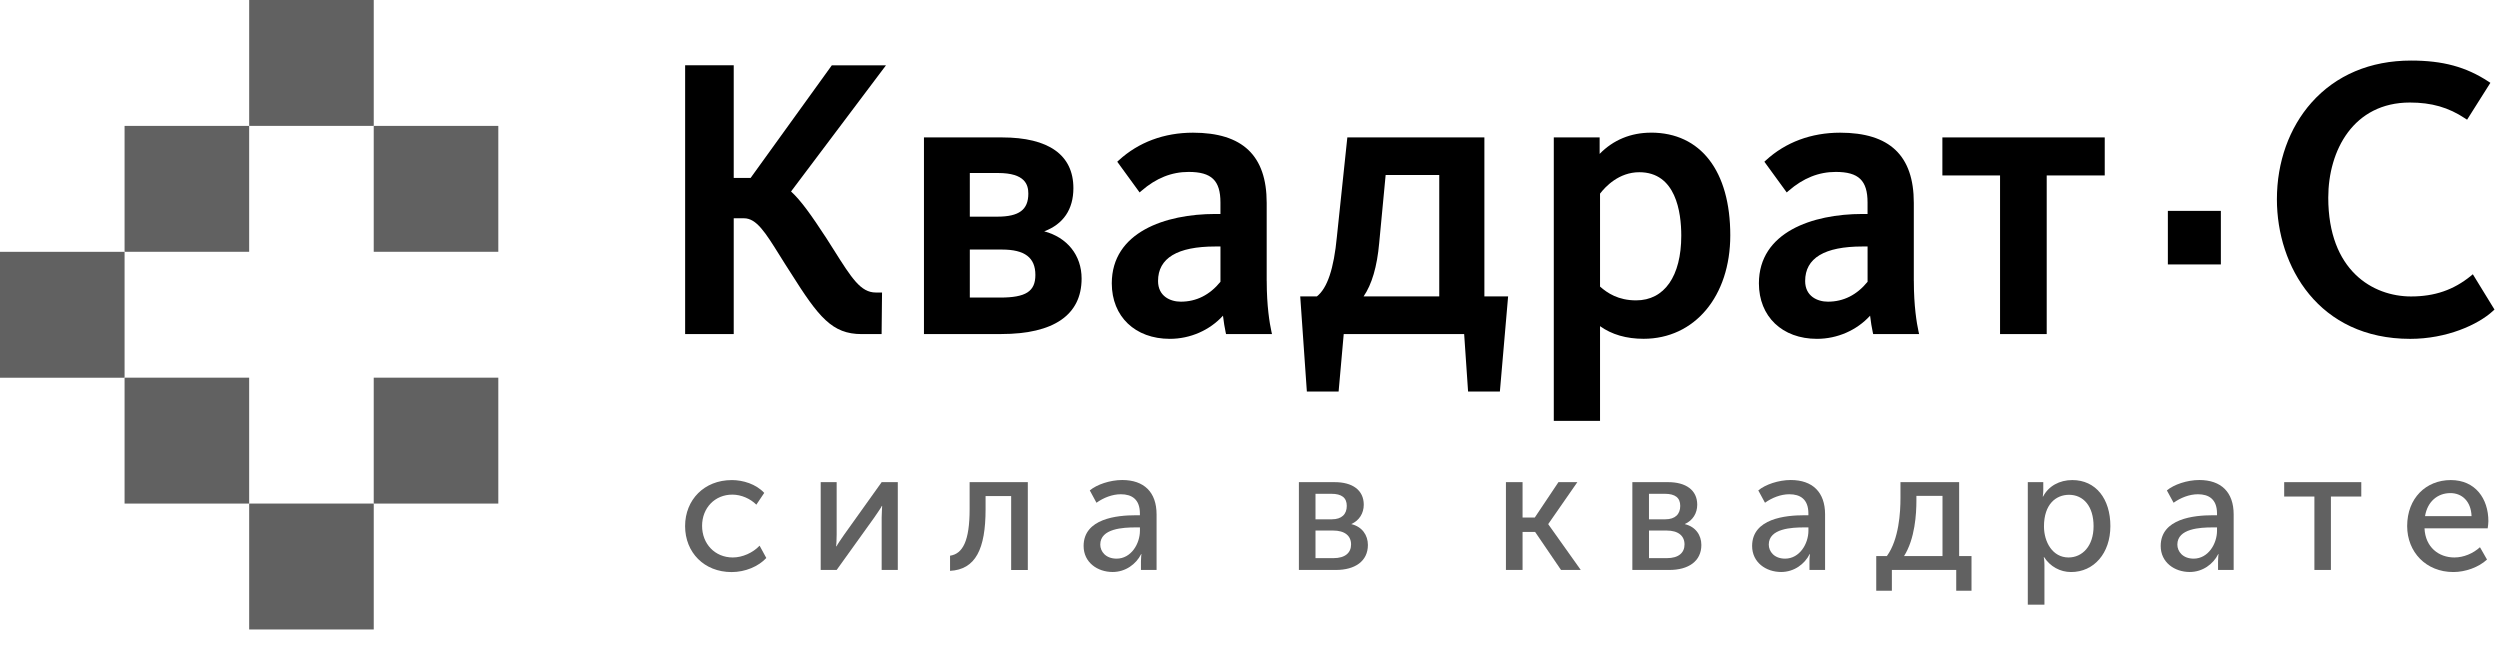
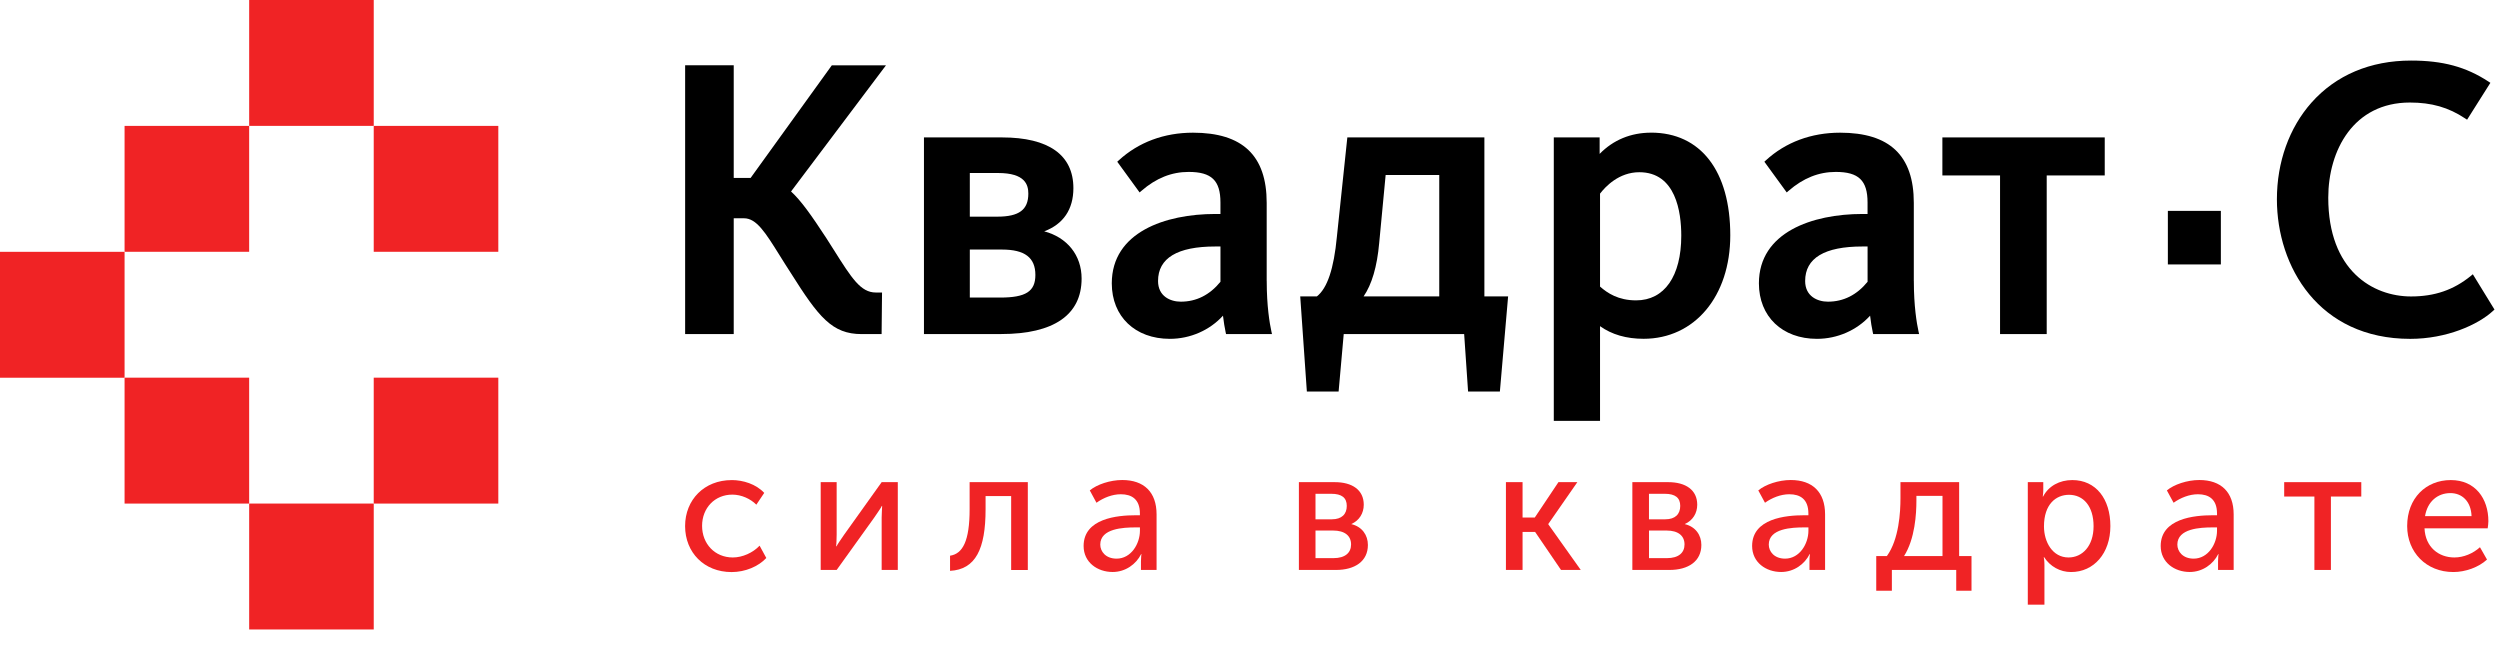
<svg xmlns="http://www.w3.org/2000/svg" width="151" height="39" viewBox="0 0 151 39" fill="none">
-   <g style="mix-blend-mode:luminosity">
-     <g style="mix-blend-mode:multiply">
+   <g>
+     <g>
      <path d="M15.049 7.604H7.524V15.208H15.049V7.604Z" fill="#F02325" />
      <path d="M7.524 15.21H0V22.815H7.524V15.21Z" fill="#F02325" />
      <path d="M15.049 22.811H7.524V30.416H15.049V22.811Z" fill="#F02325" />
      <path d="M22.574 30.415H15.05V38.02H22.574V30.415Z" fill="#F02325" />
      <path d="M30.098 22.811H22.573V30.416H30.098V22.811Z" fill="#F02325" />
      <path d="M22.574 0H15.05V7.603H22.574V0Z" fill="#F02325" />
      <path d="M30.098 7.604H22.573V15.208H30.098V7.604Z" fill="#F02325" />
      <path d="M50.243 3.944L45.338 10.746H44.317V3.944H41.382V20.179H44.317V13.184H44.935C45.692 13.184 46.219 14.029 47.092 15.426C47.293 15.748 47.51 16.098 47.755 16.473C49.45 19.163 50.26 20.179 52.044 20.179H53.249L53.275 17.668H52.897C51.986 17.668 51.442 16.806 50.359 15.089C50.219 14.867 50.069 14.63 49.908 14.379C49.003 12.995 48.383 12.118 47.779 11.565L53.512 3.946H50.241L50.243 3.944Z" fill="black" />
      <path d="M63.068 13.974C64.225 13.54 64.833 12.646 64.833 11.365C64.833 9.361 63.342 8.3 60.52 8.3H55.807V20.176H60.473C63.649 20.176 65.329 19.018 65.329 16.824C65.329 15.416 64.456 14.338 63.068 13.972M58.577 13.088V10.45H60.286C61.922 10.45 62.111 11.162 62.111 11.696C62.111 12.671 61.551 13.086 60.238 13.086H58.577V13.088ZM62.537 16.606C62.537 17.604 61.96 17.973 60.403 17.973H58.577V15.073H60.522C61.897 15.073 62.537 15.561 62.537 16.606Z" fill="black" />
      <path d="M76.508 16.969V12.25C76.508 9.398 75.052 8.014 72.055 8.014C70.315 8.014 68.766 8.59 67.577 9.682L67.482 9.768L68.832 11.623L68.948 11.523C69.832 10.757 70.764 10.384 71.794 10.384C73.177 10.384 73.715 10.901 73.715 12.229V12.924H73.406C70.381 12.924 67.152 14.025 67.152 17.114C67.152 19.119 68.561 20.466 70.658 20.466C71.889 20.466 73.065 19.95 73.868 19.067C73.908 19.413 73.974 19.827 74.029 20.068L74.053 20.179H76.828L76.79 20.007C76.686 19.526 76.51 18.495 76.51 16.973M73.716 14.888V17.019C73.065 17.817 72.258 18.221 71.321 18.221C70.686 18.221 69.946 17.894 69.946 16.973C69.946 15.589 71.111 14.888 73.408 14.888H73.716Z" fill="black" />
      <path d="M89.655 8.3H81.379L80.748 14.298C80.566 16.229 80.17 17.41 79.538 17.904H78.534L78.934 23.649H80.852L81.161 20.176H88.435L88.672 23.649H90.593L91.09 17.904H89.657V8.3H89.655ZM86.931 10.572V17.904H82.36C82.858 17.184 83.176 16.103 83.303 14.682L83.693 10.572H86.929H86.931Z" fill="black" />
      <path d="M99.721 8.013C98.502 8.013 97.436 8.455 96.618 9.296V8.3H93.849V25.421H96.642V19.7C97.349 20.207 98.233 20.463 99.273 20.463C102.356 20.463 104.509 17.895 104.509 14.213C104.509 10.329 102.72 8.011 99.723 8.011M101.549 14.236C101.549 16.681 100.53 18.142 98.823 18.142C97.744 18.142 97.091 17.705 96.642 17.309V11.696C96.961 11.279 97.777 10.402 99.013 10.402C101.219 10.402 101.549 12.805 101.549 14.236Z" fill="black" />
      <path d="M115.594 16.969V12.25C115.594 9.398 114.137 8.014 111.141 8.014C109.401 8.014 107.852 8.59 106.662 9.682L106.568 9.768L107.918 11.623L108.034 11.523C108.918 10.757 109.849 10.384 110.88 10.384C112.262 10.384 112.8 10.901 112.8 12.229V12.924H112.492C109.469 12.924 106.238 14.025 106.238 17.114C106.238 19.119 107.647 20.466 109.744 20.466C110.974 20.466 112.149 19.95 112.954 19.067C112.994 19.413 113.058 19.827 113.115 20.068L113.139 20.179H115.914L115.876 20.007C115.772 19.528 115.596 18.497 115.596 16.973M112.802 14.888V17.019C112.151 17.817 111.346 18.221 110.406 18.221C109.772 18.221 109.031 17.894 109.031 16.973C109.031 15.589 110.196 14.888 112.492 14.888H112.8H112.802Z" fill="black" />
      <path d="M117.32 10.597H120.803V20.178H123.621V10.597H127.126V8.3H117.32V10.597Z" fill="black" />
      <path d="M149.358 16.566L149.235 16.668C148.197 17.512 147.052 17.906 145.628 17.906C143.32 17.906 140.627 16.344 140.627 11.941C140.627 9.079 142.152 6.193 145.557 6.193C146.866 6.193 147.895 6.487 148.892 7.152L149.012 7.23L150.419 5.002L150.301 4.925C148.944 4.037 147.546 3.658 145.628 3.658C143.169 3.658 141.09 4.537 139.614 6.198C138.268 7.715 137.525 9.788 137.525 12.037C137.525 16.097 140.046 20.467 145.58 20.467C147.772 20.467 149.671 19.619 150.58 18.777L150.667 18.697L149.361 16.568L149.358 16.566Z" fill="black" />
      <path d="M134.14 12.737H130.939V15.972H134.14V12.737Z" fill="black" />
      <path d="M44.19 28.996C44.885 28.996 45.662 29.237 46.16 29.771L45.683 30.483C45.331 30.127 44.781 29.875 44.232 29.875C43.173 29.875 42.406 30.683 42.406 31.762C42.406 32.842 43.173 33.671 44.262 33.671C44.844 33.671 45.476 33.387 45.88 32.959L46.285 33.703C45.808 34.216 45.01 34.553 44.19 34.553C42.531 34.553 41.38 33.368 41.38 31.776C41.38 30.183 42.541 28.998 44.19 28.998" fill="#F02325" />
      <path d="M49.57 29.122H50.534V32.288C50.534 32.572 50.514 32.949 50.504 33H50.525C50.566 32.907 50.815 32.539 50.991 32.288L53.252 29.122H54.227V34.425H53.252V31.26C53.252 31.009 53.282 30.642 53.282 30.558H53.261C53.231 30.652 52.972 31.008 52.805 31.26L50.534 34.425H49.57V29.122Z" fill="#F02325" />
      <path d="M57.383 33.565C58.15 33.45 58.565 32.675 58.565 30.757V29.122H62.08V34.426H61.074V29.962H59.529V30.759C59.529 33.159 58.928 34.396 57.383 34.48V33.569V33.565Z" fill="#F02325" />
      <path d="M68.581 31.122H68.85V31.017C68.85 30.148 68.352 29.853 67.698 29.853C67.179 29.853 66.651 30.063 66.227 30.366L65.823 29.621C66.248 29.265 67.047 28.993 67.783 28.993C69.1 28.993 69.857 29.726 69.857 31.068V34.422H68.914V33.888C68.914 33.647 68.944 33.469 68.944 33.469H68.924C68.622 34.077 67.98 34.548 67.202 34.548C66.289 34.548 65.45 33.972 65.45 32.977C65.45 31.311 67.494 31.122 68.581 31.122ZM67.441 33.742C68.321 33.742 68.852 32.841 68.852 32.054V31.855H68.592C67.846 31.855 66.456 31.918 66.456 32.892C66.456 33.312 66.787 33.742 67.441 33.742Z" fill="#F02325" />
      <path d="M78.453 29.122H80.62C81.676 29.122 82.371 29.593 82.371 30.485C82.371 30.998 82.102 31.438 81.625 31.649V31.658C82.278 31.815 82.621 32.328 82.621 32.916C82.621 33.902 81.833 34.425 80.693 34.425H78.453V29.122ZM80.444 31.366C81.046 31.366 81.345 31.052 81.345 30.558C81.345 30.064 81.044 29.825 80.411 29.825H79.456V31.366H80.441H80.444ZM80.536 33.712C81.262 33.712 81.605 33.377 81.605 32.884C81.605 32.359 81.22 32.045 80.525 32.045H79.456V33.712H80.534H80.536Z" fill="#F02325" />
      <path d="M90.958 29.122H91.963V31.26H92.7L94.13 29.122H95.272L93.518 31.647V31.668L95.478 34.425H94.285L92.721 32.129H91.963V34.425H90.958V29.122Z" fill="#F02325" />
      <path d="M98.594 29.122H100.76C101.817 29.122 102.513 29.593 102.513 30.485C102.513 30.998 102.244 31.438 101.766 31.649V31.658C102.42 31.815 102.762 32.328 102.762 32.916C102.762 33.902 101.975 34.425 100.834 34.425H98.594V29.122ZM100.584 31.366C101.187 31.366 101.486 31.052 101.486 30.558C101.486 30.064 101.185 29.825 100.552 29.825H99.598V31.366H100.583H100.584ZM100.677 33.712C101.402 33.712 101.745 33.377 101.745 32.884C101.745 32.359 101.361 32.045 100.668 32.045H99.6V33.712H100.677Z" fill="#F02325" />
      <path d="M108.958 31.122H109.227V31.017C109.227 30.148 108.73 29.853 108.076 29.853C107.557 29.853 107.029 30.063 106.605 30.366L106.201 29.621C106.625 29.265 107.424 28.993 108.161 28.993C109.477 28.993 110.235 29.726 110.235 31.068V34.422H109.292V33.888C109.292 33.647 109.322 33.469 109.322 33.469H109.301C109 34.077 108.358 34.548 107.58 34.548C106.667 34.548 105.828 33.972 105.828 32.977C105.828 31.311 107.871 31.122 108.958 31.122ZM107.818 33.742C108.699 33.742 109.229 32.841 109.229 32.054V31.855H108.97C108.223 31.855 106.834 31.918 106.834 32.892C106.834 33.312 107.165 33.742 107.818 33.742Z" fill="#F02325" />
      <path d="M113.967 33.586C114.704 32.57 114.788 30.914 114.788 30.096V29.122H118.332V33.586H119.079V35.682H118.156V34.425H114.269V35.682H113.325V33.586H113.967ZM117.327 33.586V29.949H115.751V30.232C115.751 31.029 115.668 32.539 115.005 33.586H117.327Z" fill="#F02325" />
      <path d="M122.481 29.122H123.414V29.593C123.414 29.814 123.382 29.991 123.382 29.991H123.403C123.735 29.352 124.399 28.996 125.166 28.996C126.587 28.996 127.467 30.127 127.467 31.774C127.467 33.42 126.471 34.551 125.092 34.551C124.429 34.551 123.827 34.216 123.463 33.65H123.442C123.442 33.65 123.484 33.839 123.484 34.111V36.521H122.479V29.122H122.481ZM124.938 33.671C125.768 33.671 126.452 32.989 126.452 31.783C126.452 30.577 125.84 29.886 124.969 29.886C124.181 29.886 123.456 30.453 123.456 31.795C123.456 32.738 123.975 33.671 124.938 33.671Z" fill="#F02325" />
      <path d="M133.639 31.122H133.908V31.017C133.908 30.148 133.409 29.853 132.756 29.853C132.237 29.853 131.709 30.063 131.285 30.366L130.879 29.621C131.304 29.265 132.103 28.993 132.839 28.993C134.156 28.993 134.913 29.726 134.913 31.068V34.422H133.97V33.888C133.97 33.647 134 33.469 134 33.469H133.98C133.678 34.077 133.036 34.548 132.258 34.548C131.345 34.548 130.506 33.972 130.506 32.977C130.506 31.311 132.548 31.122 133.637 31.122M132.497 33.742C133.377 33.742 133.908 32.841 133.908 32.054V31.855H133.648C132.902 31.855 131.512 31.918 131.512 32.892C131.512 33.312 131.844 33.742 132.497 33.742Z" fill="#F02325" />
      <path d="M139.79 29.991H137.965V29.122H142.622V29.991H140.787V34.425H139.79V29.991Z" fill="#F02325" />
      <path d="M148.027 28.996C149.51 28.996 150.298 30.118 150.298 31.481C150.298 31.617 150.277 31.764 150.256 31.91H146.44C146.491 33.052 147.3 33.671 148.245 33.671C148.805 33.671 149.375 33.429 149.79 33.052L150.215 33.797C149.707 34.268 148.907 34.551 148.182 34.551C146.532 34.551 145.393 33.345 145.393 31.774C145.393 30.087 146.532 28.996 148.027 28.996ZM149.282 31.176C149.25 30.265 148.692 29.783 148.006 29.783C147.228 29.783 146.616 30.296 146.472 31.176H149.282Z" fill="#F02325" />
    </g>
  </g>
</svg>
